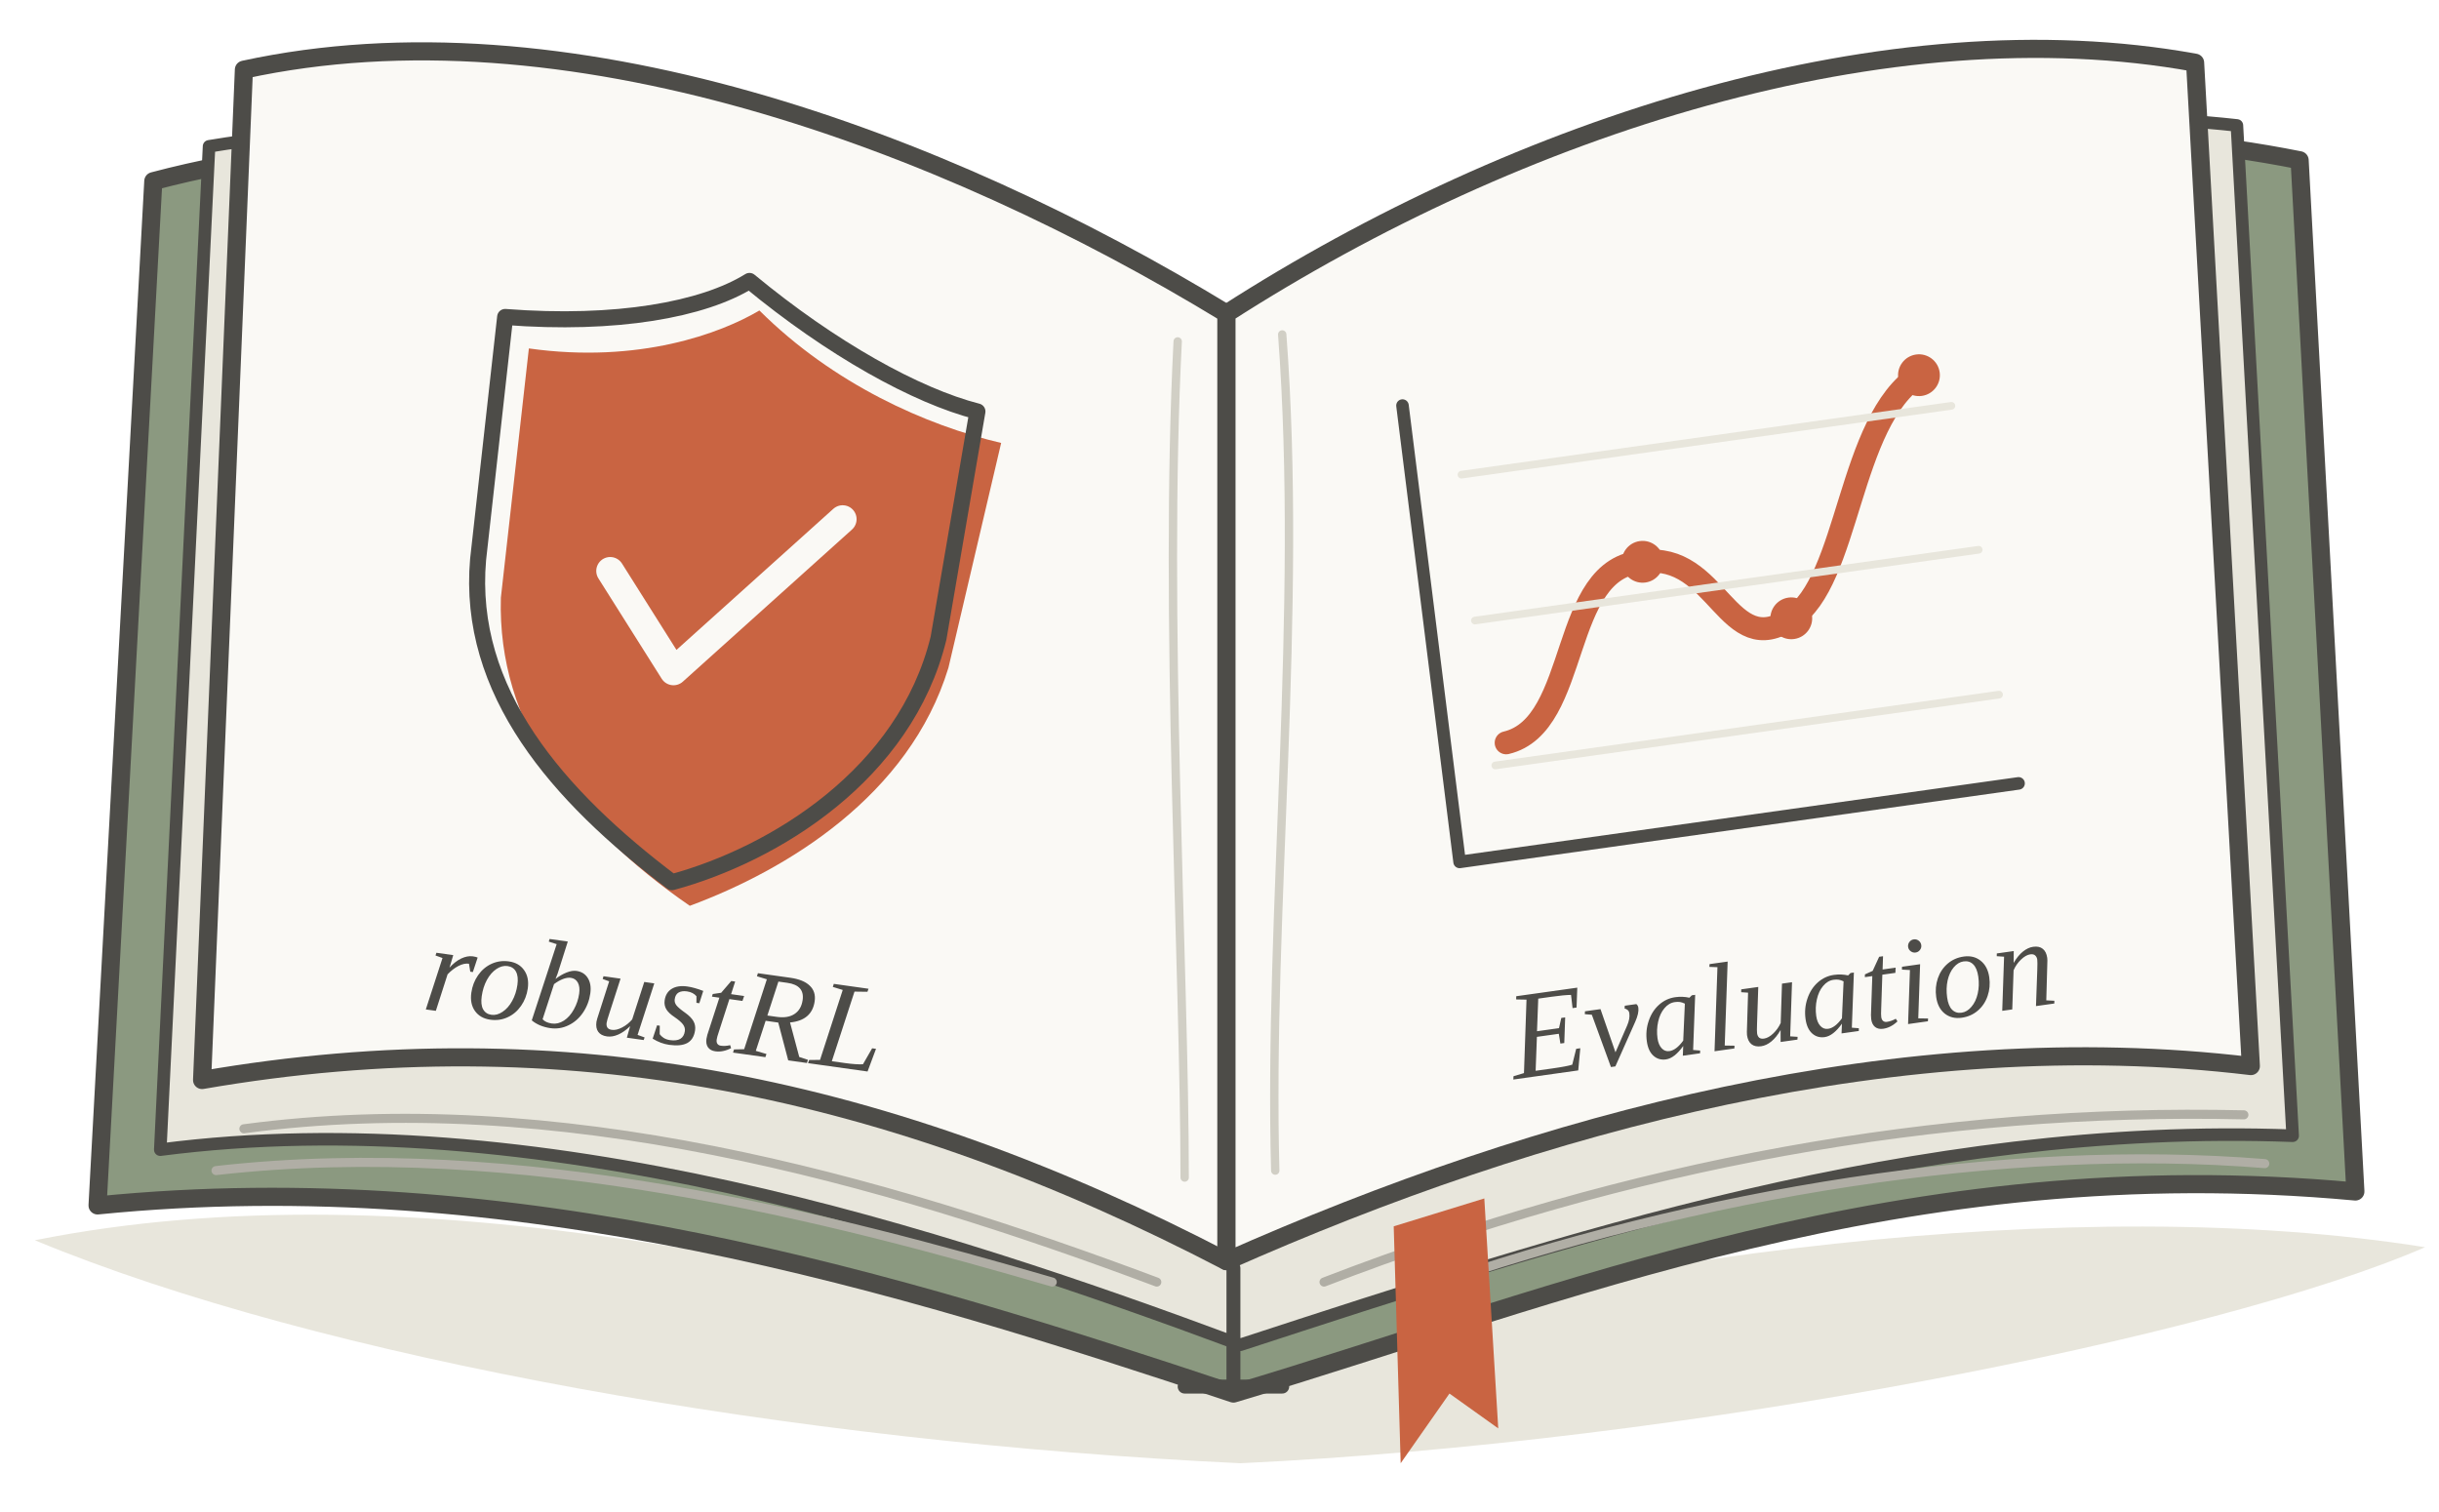
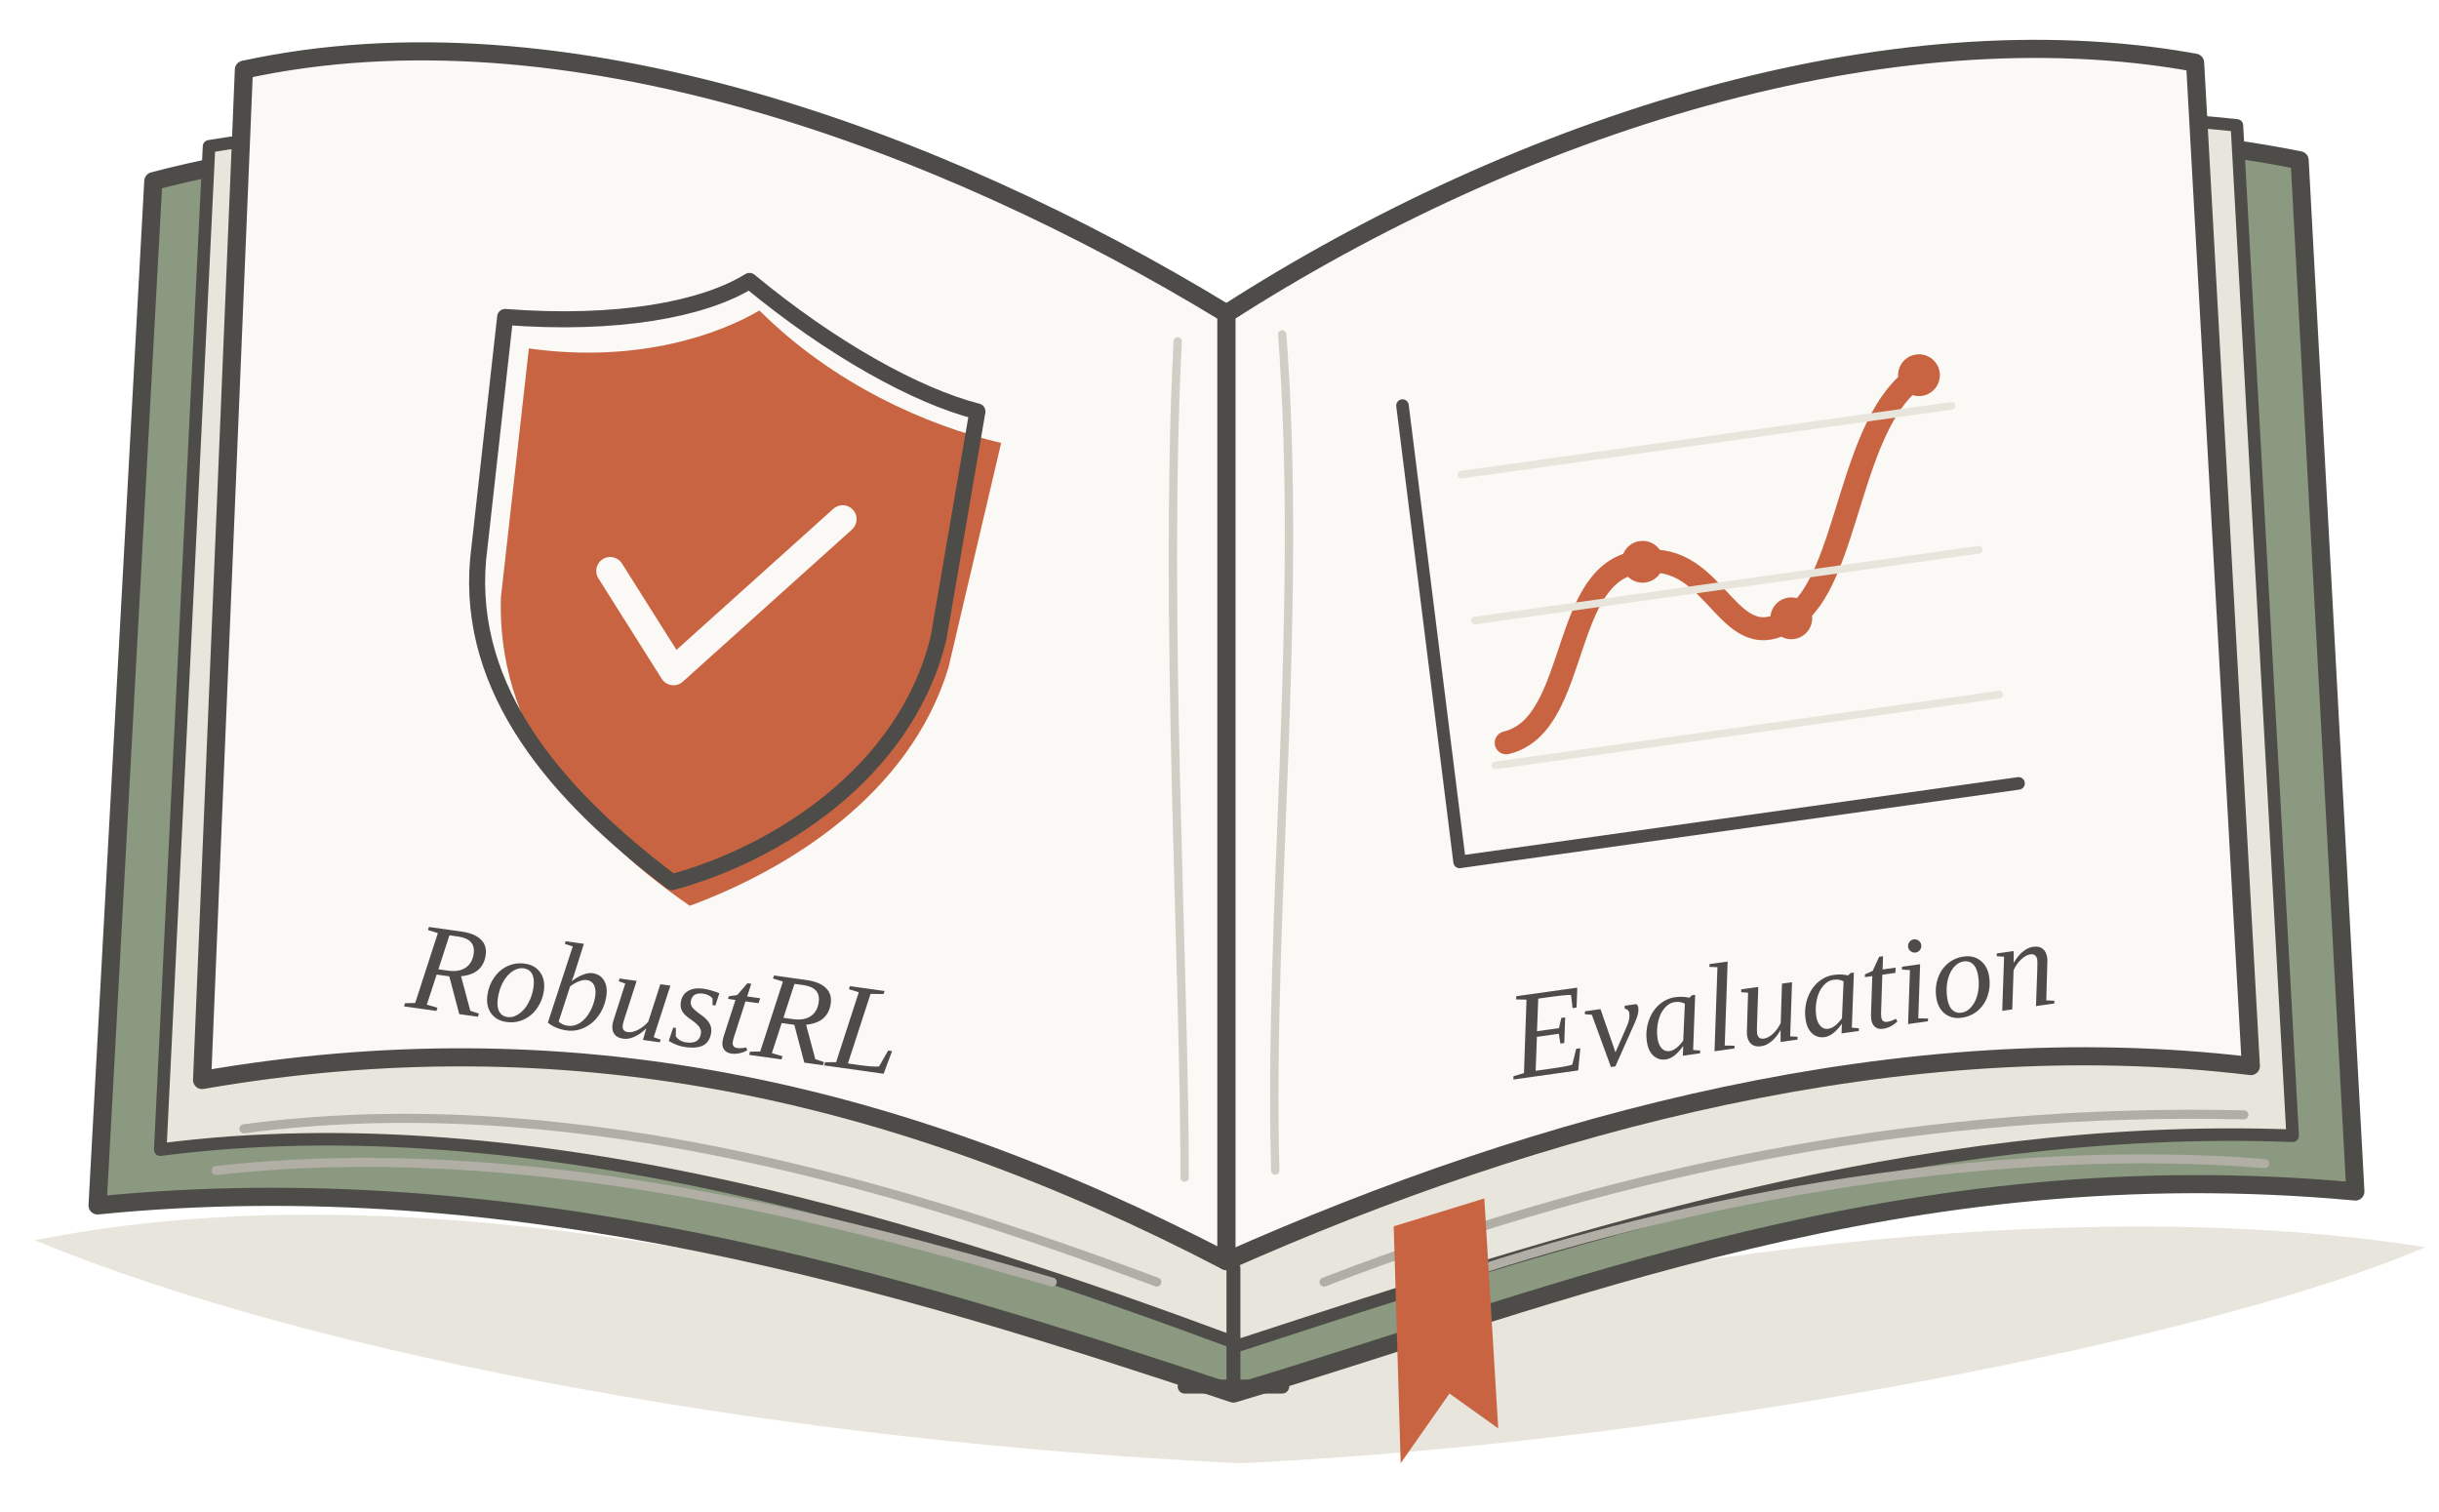
<svg xmlns="http://www.w3.org/2000/svg" viewBox="275 198 350 217" fill="none" stroke="#4d4c48" stroke-width="2.6" stroke-linecap="round" stroke-linejoin="round" role="img" aria-labelledby="title">
  <g id="scene-book">
    <path d="M280 376C335 365 397 381 449 394C505 378 573 369 623 377C593 390 517 405 453 408C389 405 321 393 280 376Z" fill="#e8e6dc" stroke="none" />
    <path d="M297 224C350 210 407 227 452 250C501 224 555 211 605 221L613 369C548 363 499 384 452 398C404 382 349 365 289 371Z" fill="#8b9980" />
    <path d="M305 219C359 210 412 229 452 249C501 225 551 211 596 216L604 361C550 359 499 376 453 391C410 375 352 356 298 363Z" fill="#e8e6dc" stroke-width="1.8" />
    <path d="M310 208C356 198 410 218 451 243L451 379C403 354 356 344 304 353Z" fill="#faf9f5" />
    <path d="M451 243C493 216 546 199 590 207L598 351C548 345 496 359 451 379Z" fill="#faf9f5" />
    <path d="M444 247C442 286 445 337 445 367M459 246C462 286 457 329 458 366" stroke="#d1cfc5" stroke-width="1.2" />
    <path d="M310 360C355 354 401 367 441 382M306 366C350 361 395 373 426 382M465 382C509 365 553 357 597 358M479 383C519 369 563 362 600 365" stroke="#b0aea5" stroke-width="1.3" />
    <path d="M452 380L452 398M445 397L459 397" stroke-width="2" />
    <path d="M475 374L488 370L490 403L483 398L476 408Z" fill="#c96442" stroke="none" />
    <g transform="translate(377 285) rotate(8)">
      <path d="M-31-33C-15-33-4-39 1-43C13-34 27-30 38-29L35 4C32 23 16 36 3 43C-15 34-28 21-30 3Z" fill="#c96442" stroke="none" />
      <path d="M-35-37C-19-38-7-42-1-47C12-39 25-34 34-33L33 0C31 20 14 34 0 40C-18 30-33 17-34-2Z" stroke-width="2.3" />
      <path d="M-15-3L-4 10L17-15" stroke="#faf9f5" stroke-width="4" />
-       <text x="0" y="63" text-anchor="middle" font-family="Georgia, 'Times New Roman', serif" font-size="18" font-style="italic" font-weight="400" fill="#4d4c48" stroke="none">robustRL</text>
+       <text x="0" y="63" text-anchor="middle" font-family="Georgia, 'Times New Roman', serif" font-size="18" font-style="italic" font-weight="400" fill="#4d4c48" stroke="none">RobustRL</text>
    </g>
    <g transform="translate(523 287) rotate(-8)">
      <path d="M-42-37L-43 29L38 29" stroke-width="1.8" />
      <path d="M-34 13C-23 12-23-11-11-10C0-10-1 6 9 1C18-3 21-26 32-31" stroke="#c96442" stroke-width="3.3" />
      <path d="M-35-26L36-26M-36-5L37-5M-36 16L37 16" stroke="#e8e6dc" stroke-width="1.1" />
      <circle cx="-11" cy="-10" r="3" fill="#c96442" stroke="none" />
      <circle cx="9" cy="1" r="3" fill="#c96442" stroke="none" />
      <circle cx="32" cy="-31" r="3" fill="#c96442" stroke="none" />
      <text x="0" y="61" text-anchor="middle" font-family="Georgia, 'Times New Roman', serif" font-size="18" font-style="italic" font-weight="400" fill="#4d4c48" stroke="none">Evaluation</text>
    </g>
  </g>
</svg>
